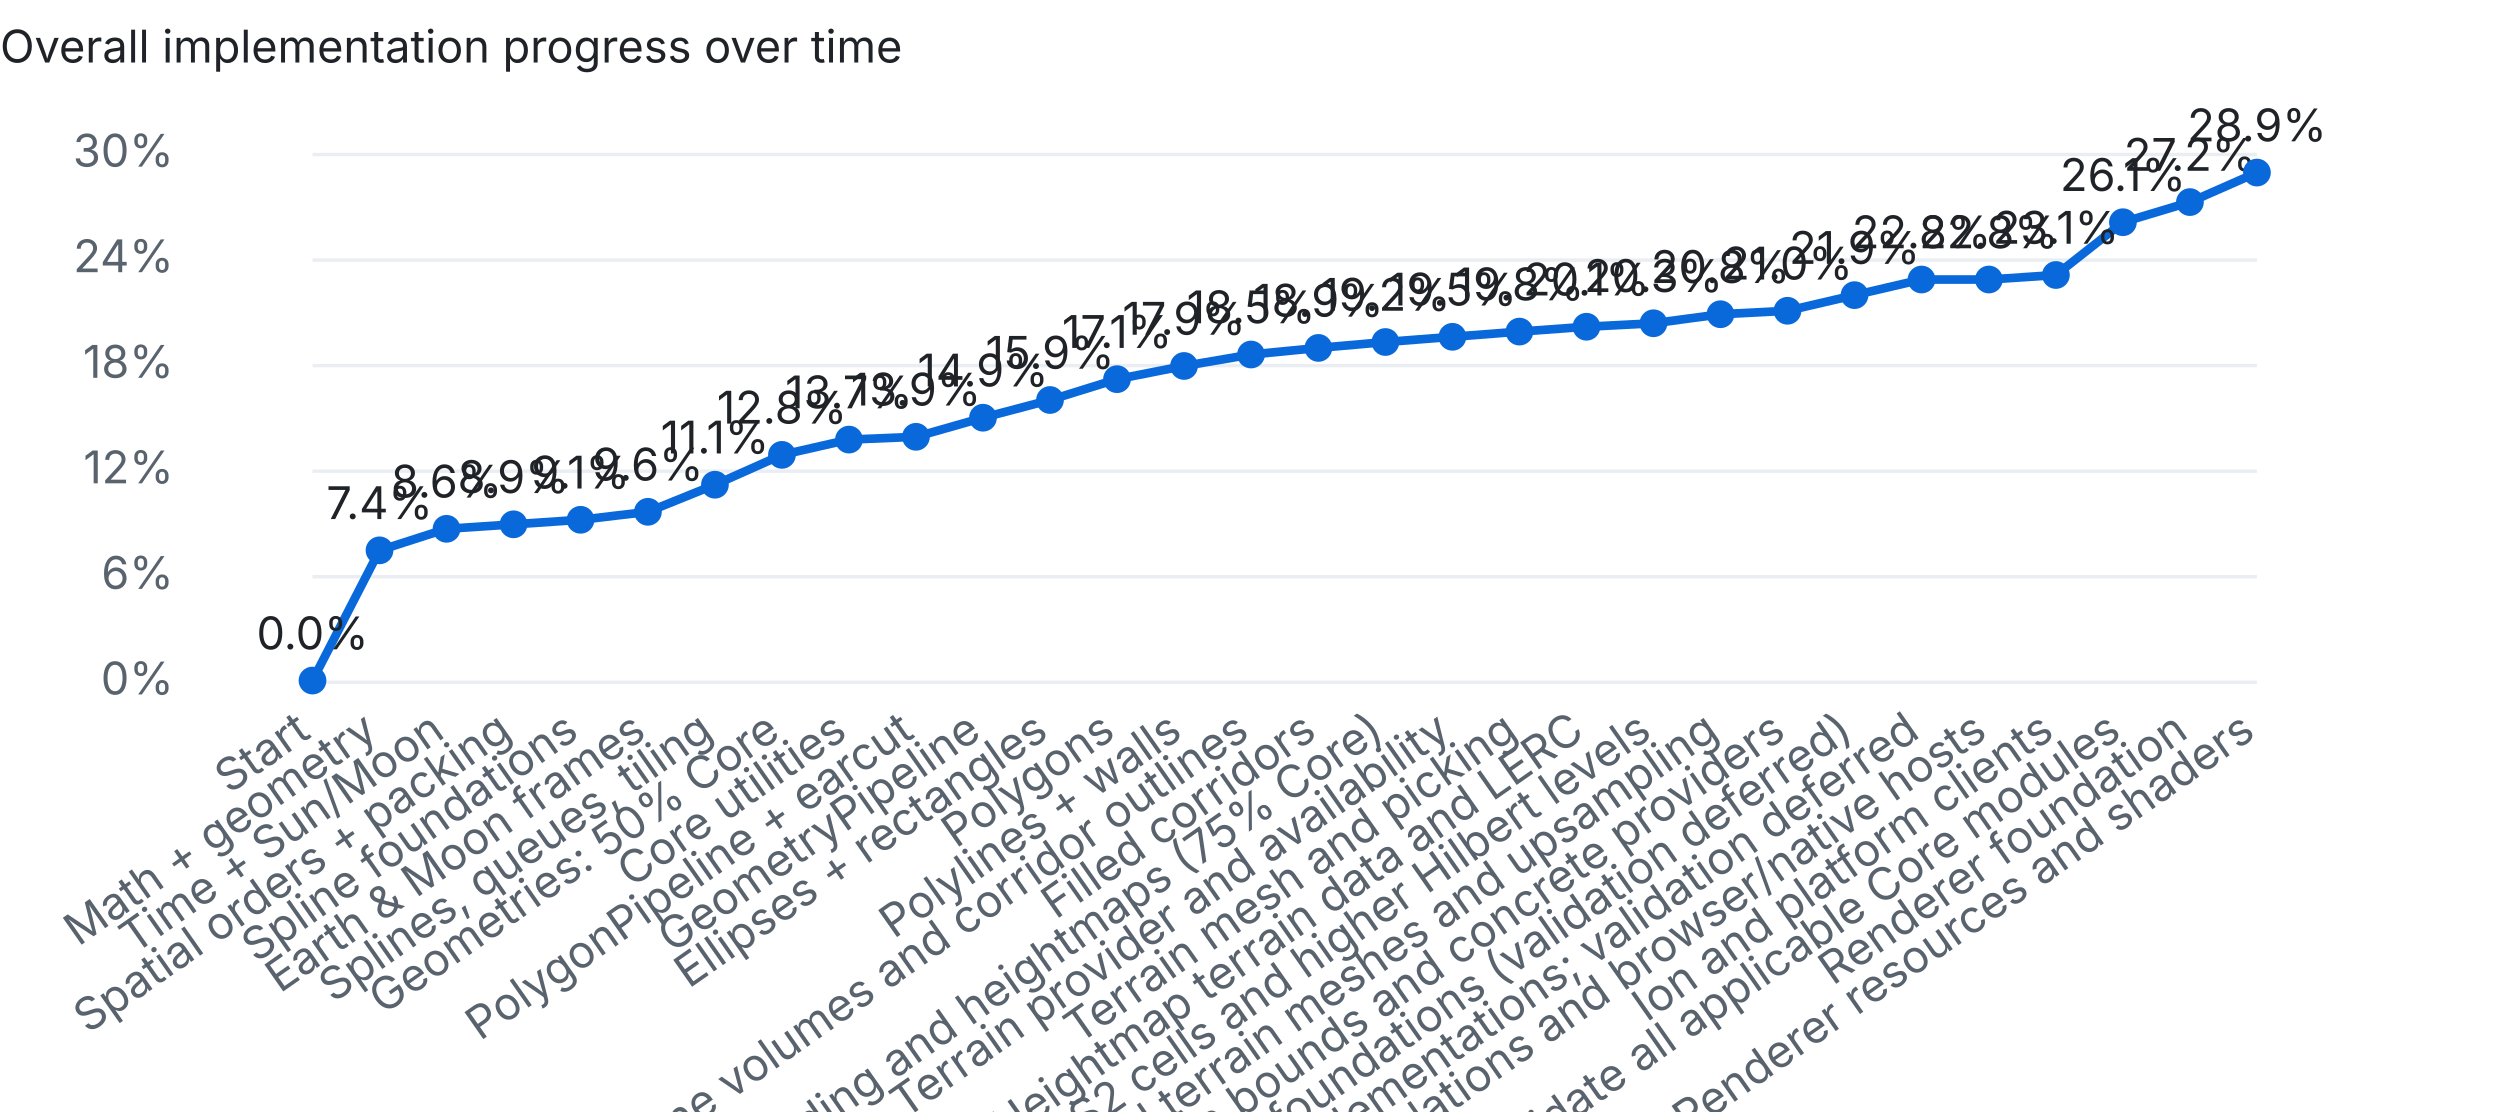
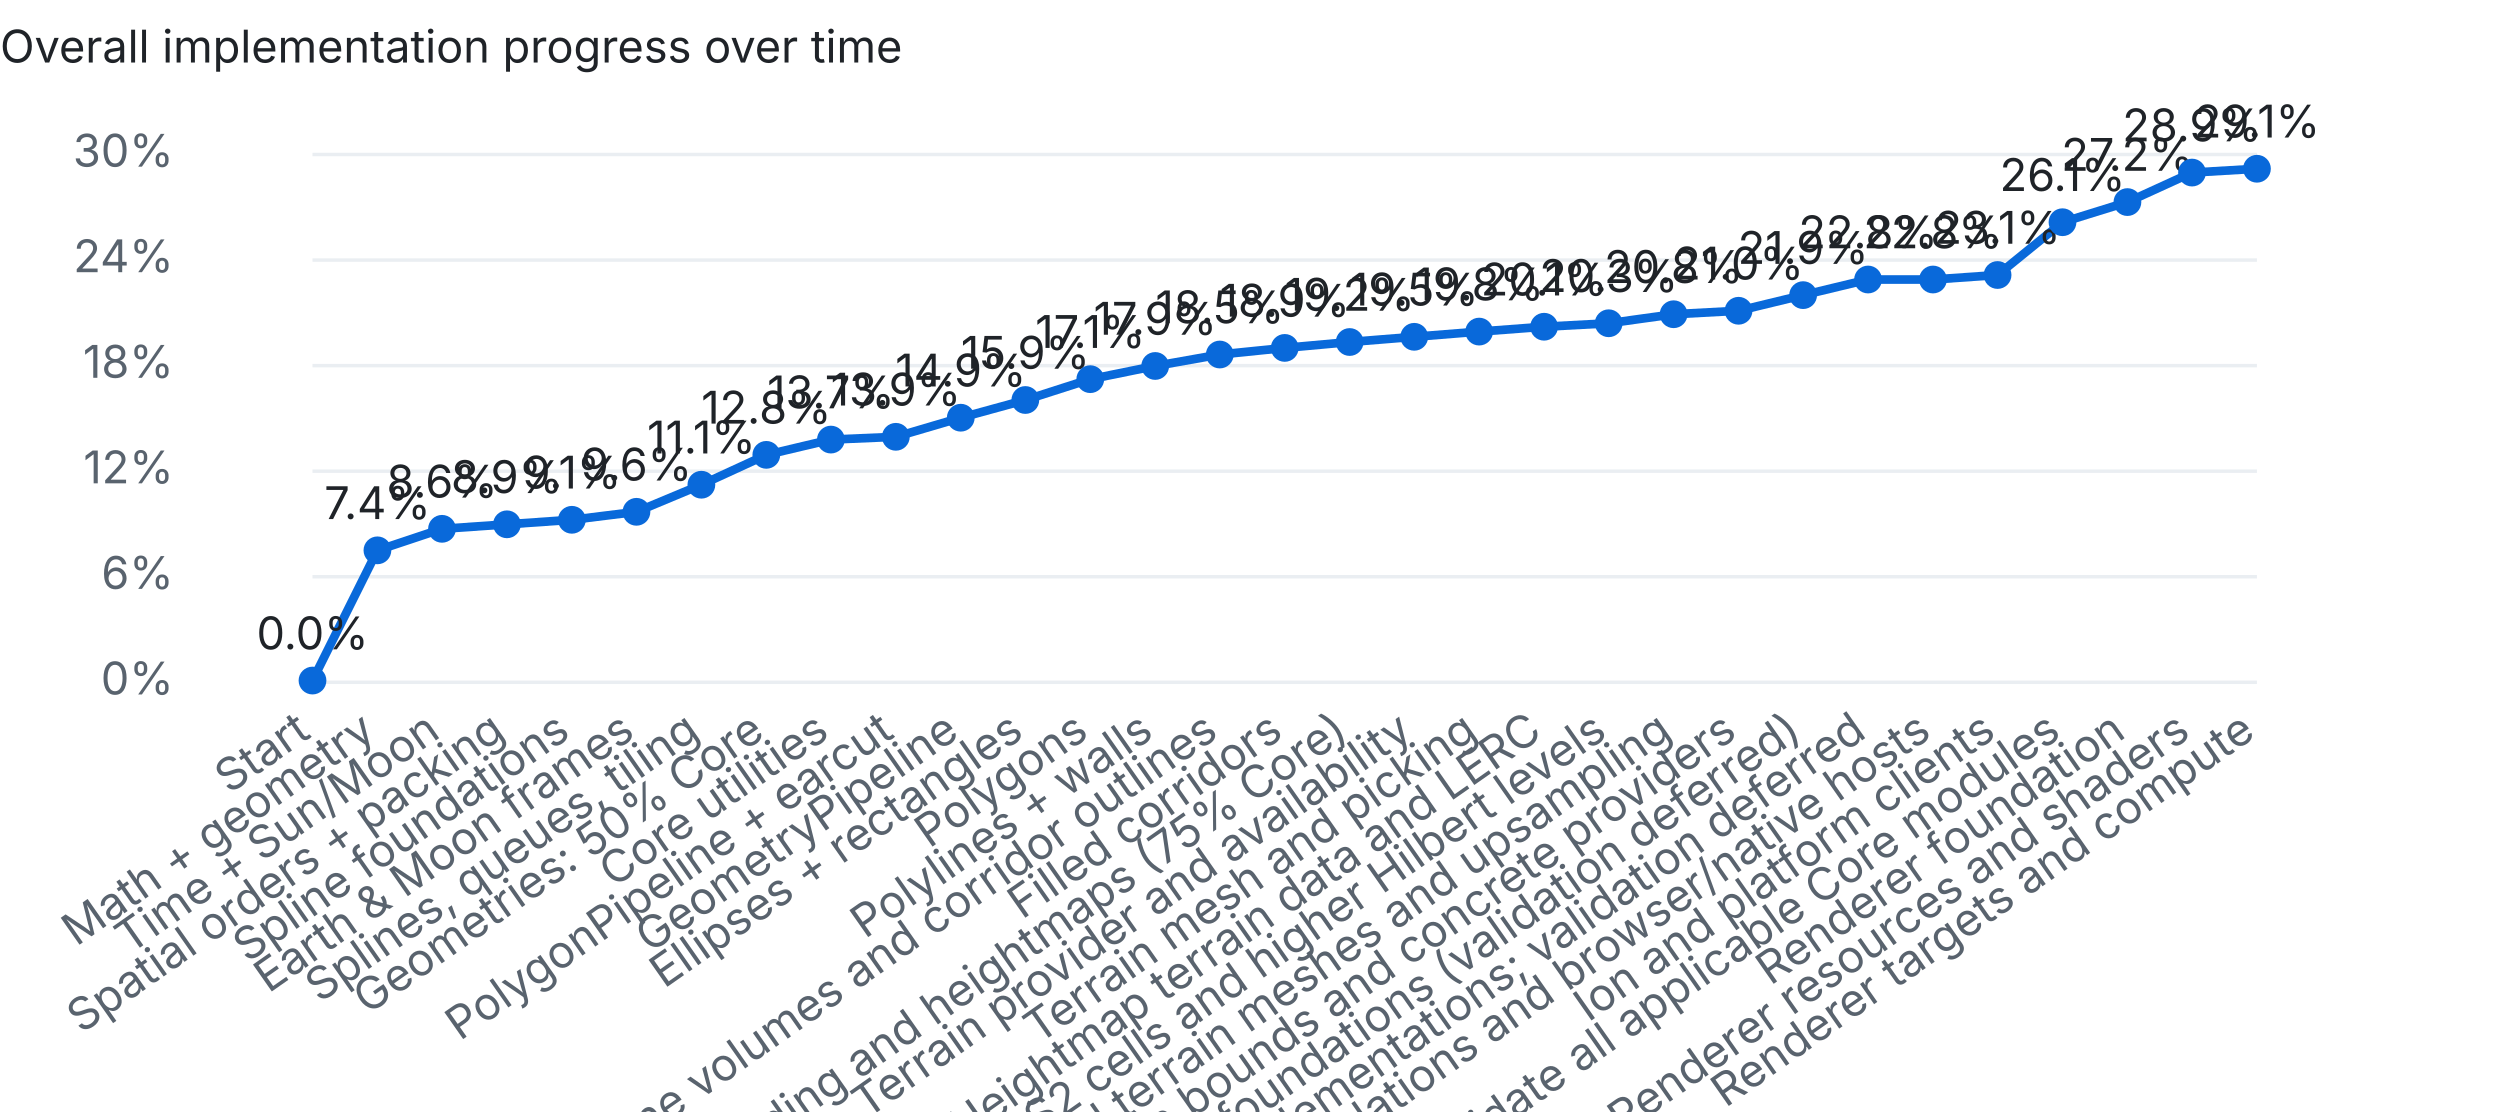
<svg xmlns="http://www.w3.org/2000/svg" width="720" height="320" viewBox="0 0 720 320">
  <style>text{font:13px system-ui,-apple-system,Segoe UI,sans-serif;fill:#1f2328}.dim{fill:#59636e}.bg{fill:#eaeef2}.done{fill:#1a7f37}.part{fill:#d4a72c}.unchecked{fill:#0969da}@media (prefers-color-scheme:dark){text{fill:#e6edf3}.dim{fill:#9198a1}.bg{fill:#30363d}.done{fill:#3fb950}}</style>
  <text x="0" y="18" font-weight="600">Overall implementation progress over time</text>
  <rect class="bg" x="90" y="196.0" width="560" height="1" />
  <text class="dim" x="50" y="200.0" text-anchor="end">0%</text>
  <rect class="bg" x="90" y="165.6" width="560" height="1" />
  <text class="dim" x="50" y="169.6" text-anchor="end">6%</text>
  <rect class="bg" x="90" y="135.2" width="560" height="1" />
  <text class="dim" x="50" y="139.2" text-anchor="end">12%</text>
  <rect class="bg" x="90" y="104.8" width="560" height="1" />
  <text class="dim" x="50" y="108.8" text-anchor="end">18%</text>
  <rect class="bg" x="90" y="74.4" width="560" height="1" />
  <text class="dim" x="50" y="78.4" text-anchor="end">24%</text>
  <rect class="bg" x="90" y="44.0" width="560" height="1" />
  <text class="dim" x="50" y="48.0" text-anchor="end">30%</text>
-   <polyline points="90.0,196.0 109.3,158.5 128.6,152.3 147.9,151.0 167.2,149.7 186.6,147.4 205.9,139.6 225.2,131.0 244.5,126.6 263.8,125.8 283.1,120.3 302.4,115.2 321.7,109.2 341.0,105.4 360.3,102.1 379.7,100.2 399.0,98.5 418.3,97.0 437.6,95.5 456.9,94.1 476.2,93.1 495.5,90.5 514.8,89.5 534.1,85.0 553.4,80.5 572.8,80.5 592.1,79.2 611.4,64.0 630.7,58.2 650.0,49.7" fill="none" stroke="#0969da" stroke-width="2.5" />
+   <polyline points="90.0,196.0 108.7,158.5 127.3,152.3 146.0,151.0 164.7,149.7 183.3,147.4 202.0,139.6 220.7,131.0 239.3,126.6 258.0,125.8 276.7,120.3 295.3,115.2 314.0,109.2 332.7,105.4 351.3,102.1 370.0,100.2 388.7,98.5 407.3,97.0 426.0,95.5 444.7,94.1 463.3,93.1 482.0,90.5 500.7,89.5 519.3,85.0 538.0,80.5 556.7,80.5 575.3,79.2 594.0,64.0 612.7,58.2 631.3,49.7 650.0,48.6" fill="none" stroke="#0969da" stroke-width="2.5" />
  <circle class="unchecked" cx="90.0" cy="196.0" r="4" />
  <text class="dim" x="90.0" y="212" text-anchor="end" transform="rotate(-35 90.0 212)">Start</text>
  <text x="90.0" y="187.0" text-anchor="middle">0.0%</text>
-   <circle class="unchecked" cx="109.3" cy="158.5" r="4" />
-   <text class="dim" x="109.3" y="212" text-anchor="end" transform="rotate(-35 109.3 212)">Math + geometry</text>
-   <text x="109.3" y="149.5" text-anchor="middle">7.4%</text>
-   <circle class="unchecked" cx="128.6" cy="152.3" r="4" />
-   <text class="dim" x="128.6" y="212" text-anchor="end" transform="rotate(-35 128.6 212)">Time + Sun/Moon</text>
-   <text x="128.6" y="143.3" text-anchor="middle">8.6%</text>
-   <circle class="unchecked" cx="147.9" cy="151.0" r="4" />
-   <text class="dim" x="147.9" y="212" text-anchor="end" transform="rotate(-35 147.9 212)">Spatial orders + packing</text>
-   <text x="147.9" y="142.0" text-anchor="middle">8.9%</text>
-   <circle class="unchecked" cx="167.2" cy="149.7" r="4" />
-   <text class="dim" x="167.2" y="212" text-anchor="end" transform="rotate(-35 167.2 212)">Spline foundations</text>
-   <text x="167.2" y="140.7" text-anchor="middle">9.1%</text>
-   <circle class="unchecked" cx="186.6" cy="147.4" r="4" />
-   <text class="dim" x="186.6" y="212" text-anchor="end" transform="rotate(-35 186.6 212)">Earth &amp; Moon frames</text>
-   <text x="186.6" y="138.4" text-anchor="middle">9.6%</text>
-   <circle class="unchecked" cx="205.9" cy="139.6" r="4" />
-   <text class="dim" x="205.9" y="212" text-anchor="end" transform="rotate(-35 205.9 212)">Splines, queues, tiling</text>
-   <text x="205.9" y="130.6" text-anchor="middle">11.1%</text>
-   <circle class="unchecked" cx="225.2" cy="131.0" r="4" />
-   <text class="dim" x="225.2" y="212" text-anchor="end" transform="rotate(-35 225.2 212)">Geometries: 50% Core</text>
-   <text x="225.2" y="122.0" text-anchor="middle">12.8%</text>
-   <circle class="unchecked" cx="244.5" cy="126.6" r="4" />
-   <text class="dim" x="244.5" y="212" text-anchor="end" transform="rotate(-35 244.5 212)">Core utilities</text>
-   <text x="244.5" y="117.6" text-anchor="middle">13.7%</text>
-   <circle class="unchecked" cx="263.8" cy="125.8" r="4" />
-   <text class="dim" x="263.8" y="212" text-anchor="end" transform="rotate(-35 263.8 212)">PolygonPipeline + earcut</text>
-   <text x="263.8" y="116.8" text-anchor="middle">13.9%</text>
-   <circle class="unchecked" cx="283.1" cy="120.3" r="4" />
-   <text class="dim" x="283.1" y="212" text-anchor="end" transform="rotate(-35 283.1 212)">GeometryPipeline</text>
-   <text x="283.1" y="111.3" text-anchor="middle">14.9%</text>
-   <circle class="unchecked" cx="302.4" cy="115.2" r="4" />
-   <text class="dim" x="302.4" y="212" text-anchor="end" transform="rotate(-35 302.4 212)">Ellipses + rectangles</text>
-   <text x="302.4" y="106.2" text-anchor="middle">15.9%</text>
-   <circle class="unchecked" cx="321.7" cy="109.2" r="4" />
-   <text class="dim" x="321.7" y="212" text-anchor="end" transform="rotate(-35 321.7 212)">Polygons</text>
-   <text x="321.7" y="100.2" text-anchor="middle">17.1%</text>
-   <circle class="unchecked" cx="341.0" cy="105.4" r="4" />
-   <text class="dim" x="341.0" y="212" text-anchor="end" transform="rotate(-35 341.0 212)">Polylines + walls</text>
-   <text x="341.0" y="96.4" text-anchor="middle">17.9%</text>
-   <circle class="unchecked" cx="360.3" cy="102.1" r="4" />
-   <text class="dim" x="360.3" y="212" text-anchor="end" transform="rotate(-35 360.3 212)">Polyline volumes and corridor outlines</text>
-   <text x="360.3" y="93.1" text-anchor="middle">18.5%</text>
-   <circle class="unchecked" cx="379.7" cy="100.2" r="4" />
-   <text class="dim" x="379.7" y="212" text-anchor="end" transform="rotate(-35 379.7 212)">Filled corridors</text>
-   <text x="379.7" y="91.2" text-anchor="middle">18.9%</text>
-   <circle class="unchecked" cx="399.0" cy="98.5" r="4" />
-   <text class="dim" x="399.0" y="212" text-anchor="end" transform="rotate(-35 399.0 212)">Terrain encoding and heightmaps (75% Core)</text>
-   <text x="399.0" y="89.5" text-anchor="middle">19.2%</text>
-   <circle class="unchecked" cx="418.3" cy="97.0" r="4" />
-   <text class="dim" x="418.3" y="212" text-anchor="end" transform="rotate(-35 418.3 212)">Terrain provider and availability</text>
-   <text x="418.3" y="88.0" text-anchor="middle">19.5%</text>
-   <circle class="unchecked" cx="437.6" cy="95.5" r="4" />
-   <text class="dim" x="437.6" y="212" text-anchor="end" transform="rotate(-35 437.6 212)">Terrain mesh and picking</text>
-   <text x="437.6" y="86.5" text-anchor="middle">19.8%</text>
-   <circle class="unchecked" cx="456.9" cy="94.1" r="4" />
-   <text class="dim" x="456.9" y="212" text-anchor="end" transform="rotate(-35 456.9 212)">Heightmap terrain data and LERC</text>
-   <text x="456.9" y="85.1" text-anchor="middle">20.1%</text>
-   <circle class="unchecked" cx="476.2" cy="93.1" r="4" />
-   <text class="dim" x="476.2" y="212" text-anchor="end" transform="rotate(-35 476.2 212)">S2 cells and higher Hilbert levels</text>
-   <text x="476.2" y="84.1" text-anchor="middle">20.3%</text>
-   <circle class="unchecked" cx="495.5" cy="90.5" r="4" />
-   <text class="dim" x="495.5" y="212" text-anchor="end" transform="rotate(-35 495.5 212)">Quantized terrain meshes and upsampling</text>
-   <text x="495.5" y="81.5" text-anchor="middle">20.8%</text>
-   <circle class="unchecked" cx="514.8" cy="89.5" r="4" />
-   <text class="dim" x="514.8" y="212" text-anchor="end" transform="rotate(-35 514.8 212)">Terrain bounds and concrete providers</text>
-   <text x="514.8" y="80.5" text-anchor="middle">21.0%</text>
-   <circle class="unchecked" cx="534.1" cy="85.0" r="4" />
-   <text class="dim" x="534.1" y="212" text-anchor="end" transform="rotate(-35 534.1 212)">Core resource foundations (validation deferred)</text>
-   <text x="534.1" y="76.0" text-anchor="middle">21.9%</text>
-   <circle class="unchecked" cx="553.4" cy="80.5" r="4" />
-   <text class="dim" x="553.4" y="212" text-anchor="end" transform="rotate(-35 553.4 212)">Complete partial Core implementations; validation deferred</text>
-   <text x="553.4" y="71.5" text-anchor="middle">22.8%</text>
-   <circle class="unchecked" cx="572.8" cy="80.5" r="4" />
-   <text class="dim" x="572.8" y="212" text-anchor="end" transform="rotate(-35 572.8 212)">Validate Core foundations and browser/native hosts</text>
-   <text x="572.8" y="71.5" text-anchor="middle">22.8%</text>
-   <circle class="unchecked" cx="592.1" cy="79.2" r="4" />
-   <text class="dim" x="592.1" y="212" text-anchor="end" transform="rotate(-35 592.1 212)">Ion and platform clients</text>
-   <text x="592.1" y="70.2" text-anchor="middle">23.1%</text>
-   <circle class="unchecked" cx="611.4" cy="64.0" r="4" />
-   <text class="dim" x="611.4" y="212" text-anchor="end" transform="rotate(-35 611.4 212)">Complete and validate all applicable Core modules</text>
-   <text x="611.4" y="55.0" text-anchor="middle">26.1%</text>
-   <circle class="unchecked" cx="630.7" cy="58.2" r="4" />
-   <text class="dim" x="630.7" y="212" text-anchor="end" transform="rotate(-35 630.7 212)">Renderer foundation</text>
-   <text x="630.7" y="49.2" text-anchor="middle">27.2%</text>
-   <circle class="unchecked" cx="650.0" cy="49.7" r="4" />
-   <text class="dim" x="650.0" y="212" text-anchor="end" transform="rotate(-35 650.0 212)">Renderer resources and shaders</text>
-   <text x="650.0" y="40.7" text-anchor="middle">28.9%</text>
+   <circle class="unchecked" cx="108.7" cy="158.5" r="4" />
+   <text class="dim" x="108.7" y="212" text-anchor="end" transform="rotate(-35 108.7 212)">Math + geometry</text>
+   <text x="108.7" y="149.5" text-anchor="middle">7.4%</text>
+   <circle class="unchecked" cx="127.3" cy="152.3" r="4" />
+   <text class="dim" x="127.3" y="212" text-anchor="end" transform="rotate(-35 127.3 212)">Time + Sun/Moon</text>
+   <text x="127.3" y="143.3" text-anchor="middle">8.6%</text>
+   <circle class="unchecked" cx="146.0" cy="151.0" r="4" />
+   <text class="dim" x="146.0" y="212" text-anchor="end" transform="rotate(-35 146.0 212)">Spatial orders + packing</text>
+   <text x="146.0" y="142.0" text-anchor="middle">8.9%</text>
+   <circle class="unchecked" cx="164.7" cy="149.7" r="4" />
+   <text class="dim" x="164.7" y="212" text-anchor="end" transform="rotate(-35 164.7 212)">Spline foundations</text>
+   <text x="164.7" y="140.7" text-anchor="middle">9.1%</text>
+   <circle class="unchecked" cx="183.3" cy="147.4" r="4" />
+   <text class="dim" x="183.3" y="212" text-anchor="end" transform="rotate(-35 183.3 212)">Earth &amp; Moon frames</text>
+   <text x="183.3" y="138.4" text-anchor="middle">9.6%</text>
+   <circle class="unchecked" cx="202.0" cy="139.6" r="4" />
+   <text class="dim" x="202.0" y="212" text-anchor="end" transform="rotate(-35 202.0 212)">Splines, queues, tiling</text>
+   <text x="202.0" y="130.6" text-anchor="middle">11.1%</text>
+   <circle class="unchecked" cx="220.7" cy="131.0" r="4" />
+   <text class="dim" x="220.7" y="212" text-anchor="end" transform="rotate(-35 220.7 212)">Geometries: 50% Core</text>
+   <text x="220.7" y="122.0" text-anchor="middle">12.8%</text>
+   <circle class="unchecked" cx="239.3" cy="126.6" r="4" />
+   <text class="dim" x="239.3" y="212" text-anchor="end" transform="rotate(-35 239.3 212)">Core utilities</text>
+   <text x="239.3" y="117.6" text-anchor="middle">13.7%</text>
+   <circle class="unchecked" cx="258.0" cy="125.8" r="4" />
+   <text class="dim" x="258.0" y="212" text-anchor="end" transform="rotate(-35 258.0 212)">PolygonPipeline + earcut</text>
+   <text x="258.0" y="116.8" text-anchor="middle">13.9%</text>
+   <circle class="unchecked" cx="276.7" cy="120.3" r="4" />
+   <text class="dim" x="276.7" y="212" text-anchor="end" transform="rotate(-35 276.7 212)">GeometryPipeline</text>
+   <text x="276.7" y="111.3" text-anchor="middle">14.9%</text>
+   <circle class="unchecked" cx="295.3" cy="115.2" r="4" />
+   <text class="dim" x="295.3" y="212" text-anchor="end" transform="rotate(-35 295.3 212)">Ellipses + rectangles</text>
+   <text x="295.3" y="106.2" text-anchor="middle">15.9%</text>
+   <circle class="unchecked" cx="314.0" cy="109.2" r="4" />
+   <text class="dim" x="314.0" y="212" text-anchor="end" transform="rotate(-35 314.0 212)">Polygons</text>
+   <text x="314.0" y="100.2" text-anchor="middle">17.1%</text>
+   <circle class="unchecked" cx="332.7" cy="105.4" r="4" />
+   <text class="dim" x="332.7" y="212" text-anchor="end" transform="rotate(-35 332.7 212)">Polylines + walls</text>
+   <text x="332.7" y="96.4" text-anchor="middle">17.9%</text>
+   <circle class="unchecked" cx="351.3" cy="102.1" r="4" />
+   <text class="dim" x="351.3" y="212" text-anchor="end" transform="rotate(-35 351.3 212)">Polyline volumes and corridor outlines</text>
+   <text x="351.3" y="93.1" text-anchor="middle">18.5%</text>
+   <circle class="unchecked" cx="370.0" cy="100.2" r="4" />
+   <text class="dim" x="370.0" y="212" text-anchor="end" transform="rotate(-35 370.0 212)">Filled corridors</text>
+   <text x="370.0" y="91.2" text-anchor="middle">18.9%</text>
+   <circle class="unchecked" cx="388.7" cy="98.5" r="4" />
+   <text class="dim" x="388.7" y="212" text-anchor="end" transform="rotate(-35 388.7 212)">Terrain encoding and heightmaps (75% Core)</text>
+   <text x="388.7" y="89.5" text-anchor="middle">19.2%</text>
+   <circle class="unchecked" cx="407.3" cy="97.0" r="4" />
+   <text class="dim" x="407.3" y="212" text-anchor="end" transform="rotate(-35 407.3 212)">Terrain provider and availability</text>
+   <text x="407.3" y="88.0" text-anchor="middle">19.5%</text>
+   <circle class="unchecked" cx="426.0" cy="95.5" r="4" />
+   <text class="dim" x="426.0" y="212" text-anchor="end" transform="rotate(-35 426.0 212)">Terrain mesh and picking</text>
+   <text x="426.0" y="86.5" text-anchor="middle">19.8%</text>
+   <circle class="unchecked" cx="444.7" cy="94.1" r="4" />
+   <text class="dim" x="444.7" y="212" text-anchor="end" transform="rotate(-35 444.7 212)">Heightmap terrain data and LERC</text>
+   <text x="444.7" y="85.1" text-anchor="middle">20.1%</text>
+   <circle class="unchecked" cx="463.3" cy="93.1" r="4" />
+   <text class="dim" x="463.3" y="212" text-anchor="end" transform="rotate(-35 463.3 212)">S2 cells and higher Hilbert levels</text>
+   <text x="463.3" y="84.1" text-anchor="middle">20.3%</text>
+   <circle class="unchecked" cx="482.0" cy="90.5" r="4" />
+   <text class="dim" x="482.0" y="212" text-anchor="end" transform="rotate(-35 482.0 212)">Quantized terrain meshes and upsampling</text>
+   <text x="482.0" y="81.5" text-anchor="middle">20.8%</text>
+   <circle class="unchecked" cx="500.7" cy="89.5" r="4" />
+   <text class="dim" x="500.7" y="212" text-anchor="end" transform="rotate(-35 500.7 212)">Terrain bounds and concrete providers</text>
+   <text x="500.7" y="80.5" text-anchor="middle">21.0%</text>
+   <circle class="unchecked" cx="519.3" cy="85.0" r="4" />
+   <text class="dim" x="519.3" y="212" text-anchor="end" transform="rotate(-35 519.3 212)">Core resource foundations (validation deferred)</text>
+   <text x="519.3" y="76.0" text-anchor="middle">21.9%</text>
+   <circle class="unchecked" cx="538.0" cy="80.5" r="4" />
+   <text class="dim" x="538.0" y="212" text-anchor="end" transform="rotate(-35 538.0 212)">Complete partial Core implementations; validation deferred</text>
+   <text x="538.0" y="71.5" text-anchor="middle">22.8%</text>
+   <circle class="unchecked" cx="556.7" cy="80.5" r="4" />
+   <text class="dim" x="556.7" y="212" text-anchor="end" transform="rotate(-35 556.7 212)">Validate Core foundations and browser/native hosts</text>
+   <text x="556.7" y="71.5" text-anchor="middle">22.8%</text>
+   <circle class="unchecked" cx="575.3" cy="79.2" r="4" />
+   <text class="dim" x="575.3" y="212" text-anchor="end" transform="rotate(-35 575.3 212)">Ion and platform clients</text>
+   <text x="575.3" y="70.2" text-anchor="middle">23.1%</text>
+   <circle class="unchecked" cx="594.0" cy="64.0" r="4" />
+   <text class="dim" x="594.0" y="212" text-anchor="end" transform="rotate(-35 594.0 212)">Complete and validate all applicable Core modules</text>
+   <text x="594.0" y="55.0" text-anchor="middle">26.1%</text>
+   <circle class="unchecked" cx="612.7" cy="58.2" r="4" />
+   <text class="dim" x="612.7" y="212" text-anchor="end" transform="rotate(-35 612.7 212)">Renderer foundation</text>
+   <text x="612.7" y="49.2" text-anchor="middle">27.2%</text>
+   <circle class="unchecked" cx="631.3" cy="49.7" r="4" />
+   <text class="dim" x="631.3" y="212" text-anchor="end" transform="rotate(-35 631.3 212)">Renderer resources and shaders</text>
+   <text x="631.3" y="40.7" text-anchor="middle">28.9%</text>
+   <circle class="unchecked" cx="650.0" cy="48.6" r="4" />
+   <text class="dim" x="650.0" y="212" text-anchor="end" transform="rotate(-35 650.0 212)">Renderer targets and compute</text>
+   <text x="650.0" y="39.6" text-anchor="middle">29.1%</text>
</svg>
